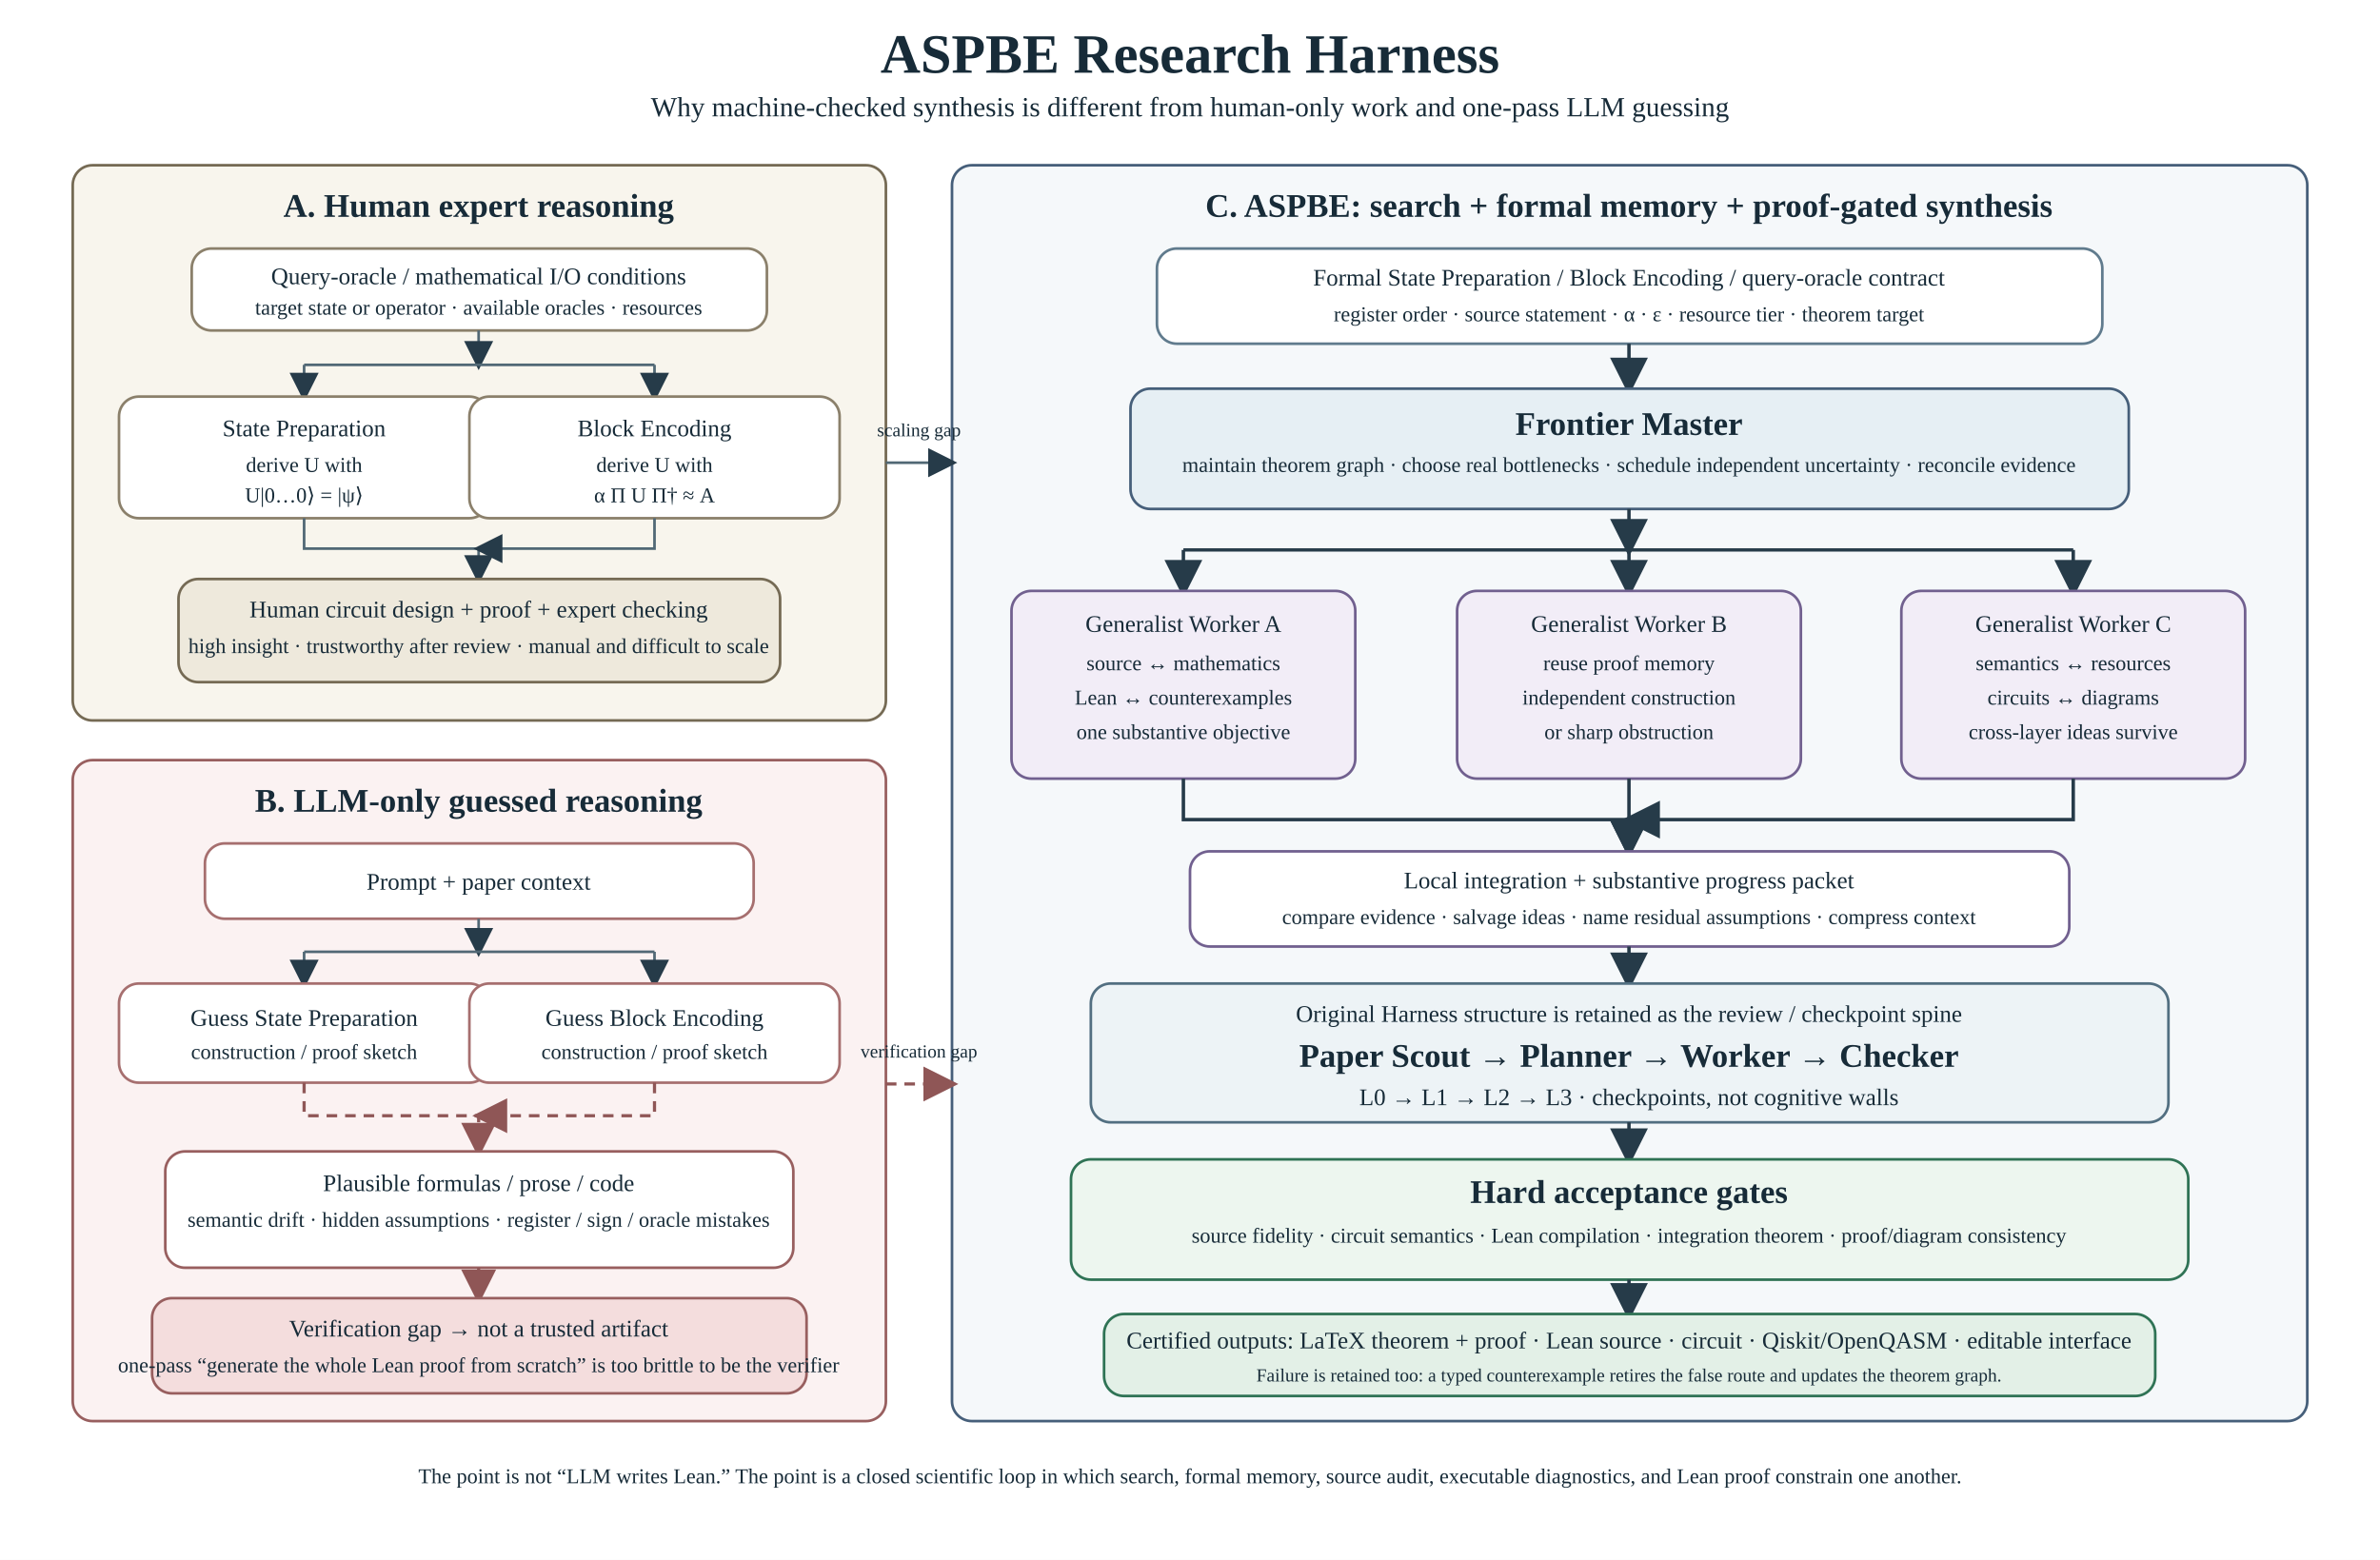
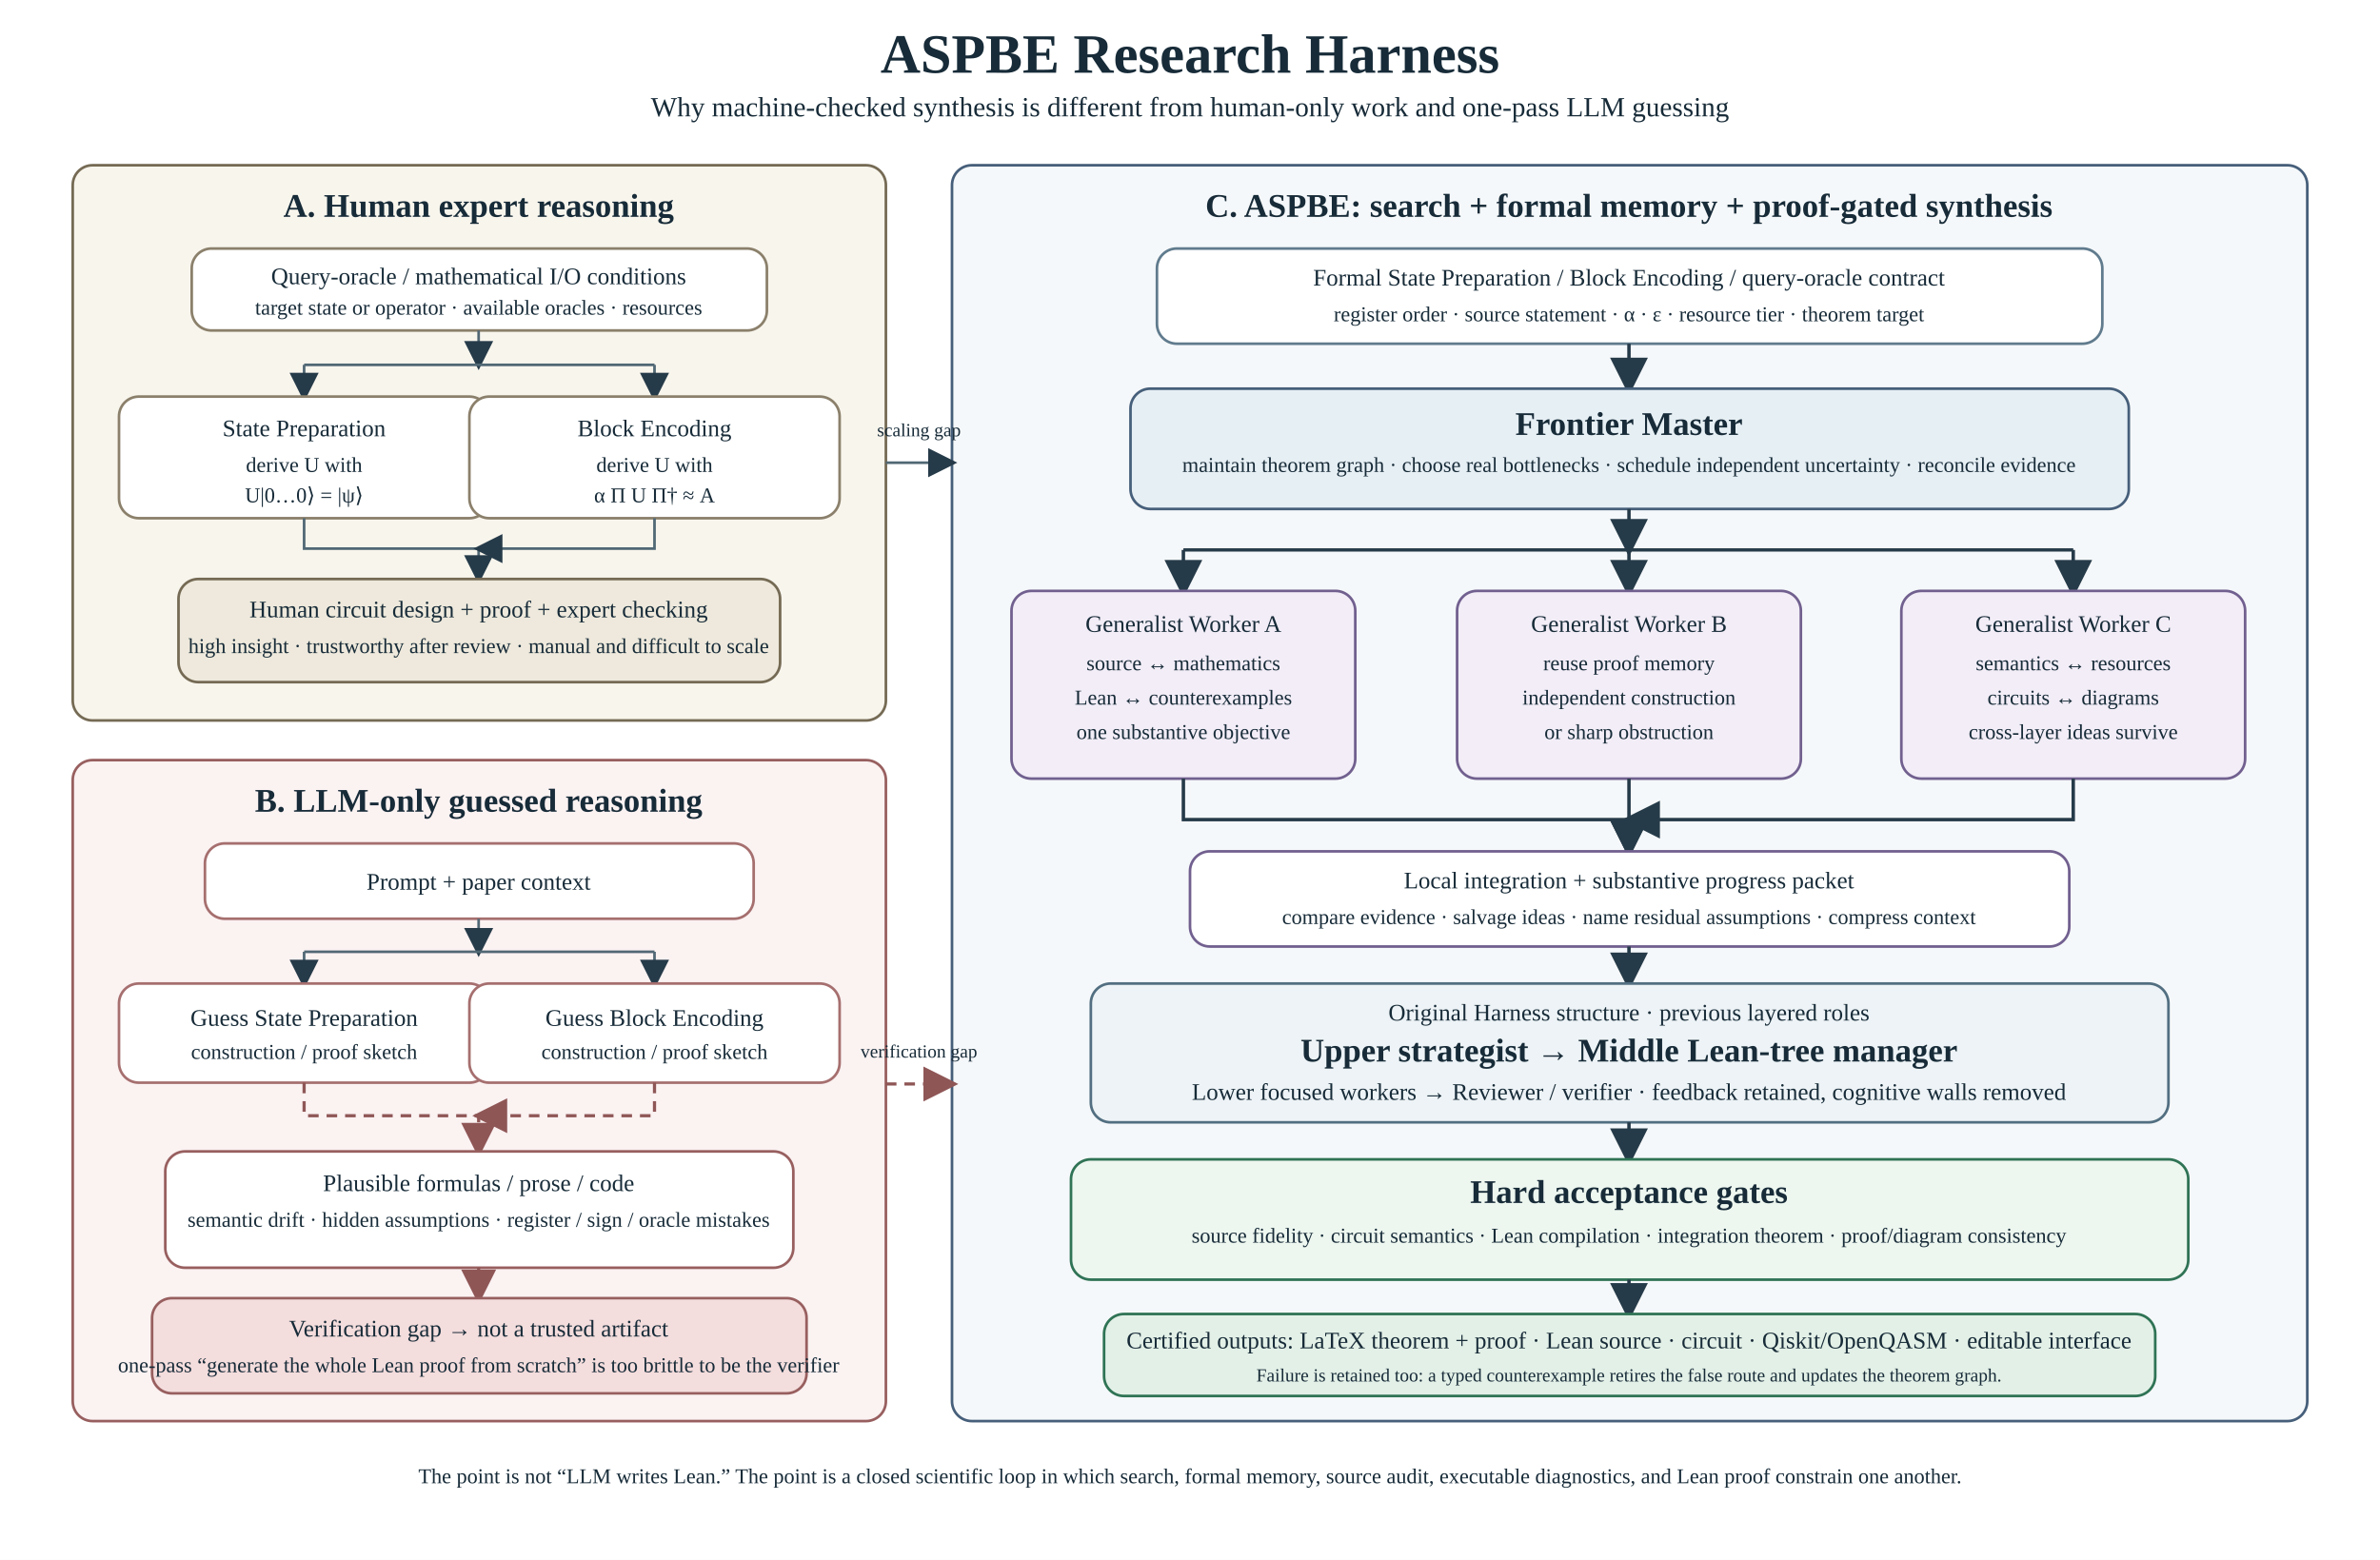
<svg xmlns="http://www.w3.org/2000/svg" width="1800" height="1180" viewBox="0 0 1800 1180" role="img" aria-labelledby="title desc">
  <defs>
    <marker id="arrow" markerWidth="11" markerHeight="11" refX="9" refY="5.5" orient="auto">
      <path d="M0,0 L11,5.5 L0,11 z" fill="#263b49" />
    </marker>
    <marker id="redArrow" markerWidth="11" markerHeight="11" refX="9" refY="5.5" orient="auto">
      <path d="M0,0 L11,5.5 L0,11 z" fill="#8f5656" />
    </marker>
    <style>
      .t{font-family:"Times New Roman",Times,serif;fill:#172b38}.title{font-size:42px;font-weight:700}.sub{font-size:21px}.h{font-size:25px;font-weight:700}.b{font-size:18px}.s{font-size:16px}.tiny{font-size:14px}.box{stroke-width:2;rx:15;ry:15}.line{stroke:#263b49;stroke-width:2.6;fill:none;marker-end:url(#arrow)}.thin{stroke:#516875;stroke-width:2;fill:none;marker-end:url(#arrow)}.bad{stroke:#8f5656;stroke-width:2.4;fill:none;stroke-dasharray:8 6;marker-end:url(#redArrow)}
    </style>
  </defs>
  <rect width="1800" height="1180" fill="#fff" />
  <text class="t title" x="900" y="55" text-anchor="middle">ASPBE Research Harness</text>
  <text class="t sub" x="900" y="88" text-anchor="middle">Why machine-checked synthesis is different from human-only work and one-pass LLM guessing</text>
  <rect class="box" x="55" y="125" width="615" height="420" fill="#f8f5ed" stroke="#756a54" />
  <text class="t h" x="362" y="164" text-anchor="middle">A. Human expert reasoning</text>
  <rect class="box" x="145" y="188" width="435" height="62" fill="#fff" stroke="#8b806b" />
  <text class="t b" x="362" y="215" text-anchor="middle">Query-oracle / mathematical I/O conditions</text>
  <text class="t s" x="362" y="238" text-anchor="middle">target state or operator · available oracles · resources</text>
  <path class="thin" d="M362 250 L362 276" />
  <path d="M230 276 L495 276" stroke="#516875" stroke-width="2" />
  <path class="thin" d="M230 276 L230 300" />
  <path class="thin" d="M495 276 L495 300" />
  <rect class="box" x="90" y="300" width="280" height="92" fill="#fff" stroke="#8b806b" />
  <text class="t b" x="230" y="330" text-anchor="middle">State Preparation</text>
  <text class="t s" x="230" y="357" text-anchor="middle">derive U with</text>
  <text class="t s" x="230" y="380" text-anchor="middle">U|0…0⟩ = |ψ⟩</text>
  <rect class="box" x="355" y="300" width="280" height="92" fill="#fff" stroke="#8b806b" />
  <text class="t b" x="495" y="330" text-anchor="middle">Block Encoding</text>
  <text class="t s" x="495" y="357" text-anchor="middle">derive U with</text>
  <text class="t s" x="495" y="380" text-anchor="middle">α Π U Π† ≈ A</text>
  <path class="thin" d="M230 392 L230 415 L362 415 L362 438" />
  <path class="thin" d="M495 392 L495 415 L362 415" />
  <rect class="box" x="135" y="438" width="455" height="78" fill="#eee9dc" stroke="#756a54" />
  <text class="t b" x="362" y="467" text-anchor="middle">Human circuit design + proof + expert checking</text>
  <text class="t s" x="362" y="494" text-anchor="middle">high insight · trustworthy after review · manual and difficult to scale</text>
  <rect class="box" x="55" y="575" width="615" height="500" fill="#fbf2f2" stroke="#985f5f" />
  <text class="t h" x="362" y="614" text-anchor="middle">B. LLM-only guessed reasoning</text>
  <rect class="box" x="155" y="638" width="415" height="57" fill="#fff" stroke="#a66f6f" />
  <text class="t b" x="362" y="673" text-anchor="middle">Prompt + paper context</text>
  <path class="thin" d="M362 695 L362 720" />
  <path d="M230 720 L495 720" stroke="#516875" stroke-width="2" />
  <path class="thin" d="M230 720 L230 744" />
  <path class="thin" d="M495 720 L495 744" />
  <rect class="box" x="90" y="744" width="280" height="75" fill="#fff" stroke="#a66f6f" />
  <text class="t b" x="230" y="776" text-anchor="middle">Guess State Preparation</text>
  <text class="t s" x="230" y="801" text-anchor="middle">construction / proof sketch</text>
  <rect class="box" x="355" y="744" width="280" height="75" fill="#fff" stroke="#a66f6f" />
  <text class="t b" x="495" y="776" text-anchor="middle">Guess Block Encoding</text>
  <text class="t s" x="495" y="801" text-anchor="middle">construction / proof sketch</text>
  <path class="bad" d="M230 819 L230 844 L362 844 L362 871" />
  <path class="bad" d="M495 819 L495 844 L362 844" />
  <rect class="box" x="125" y="871" width="475" height="88" fill="#fff" stroke="#985f5f" />
  <text class="t b" x="362" y="901" text-anchor="middle">Plausible formulas / prose / code</text>
  <text class="t s" x="362" y="928" text-anchor="middle">semantic drift · hidden assumptions · register / sign / oracle mistakes</text>
  <path class="bad" d="M362 959 L362 982" />
  <rect class="box" x="115" y="982" width="495" height="72" fill="#f4dddd" stroke="#985f5f" />
  <text class="t b" x="362" y="1011" text-anchor="middle">Verification gap → not a trusted artifact</text>
  <text class="t s" x="362" y="1038" text-anchor="middle">one-pass “generate the whole Lean proof from scratch” is too brittle to be the verifier</text>
  <rect class="box" x="720" y="125" width="1025" height="950" fill="#f5f8fa" stroke="#465f7a" />
  <text class="t h" x="1232" y="164" text-anchor="middle">C. ASPBE: search + formal memory + proof-gated synthesis</text>
  <rect class="box" x="875" y="188" width="715" height="72" fill="#fff" stroke="#607b8d" />
  <text class="t b" x="1232" y="216" text-anchor="middle">Formal State Preparation / Block Encoding / query-oracle contract</text>
  <text class="t s" x="1232" y="243" text-anchor="middle">register order · source statement · α · ε · resource tier · theorem target</text>
  <path class="line" d="M1232 260 L1232 294" />
  <rect class="box" x="855" y="294" width="755" height="91" fill="#e6eff4" stroke="#465f7a" />
  <text class="t h" x="1232" y="329" text-anchor="middle">Frontier Master</text>
  <text class="t s" x="1232" y="357" text-anchor="middle">maintain theorem graph · choose real bottlenecks · schedule independent uncertainty · reconcile evidence</text>
  <path class="line" d="M1232 385 L1232 416" />
  <path d="M895 416 L1568 416" stroke="#263b49" stroke-width="2.5" />
  <path class="line" d="M895 416 L895 447" />
  <path class="line" d="M1232 416 L1232 447" />
  <path class="line" d="M1568 416 L1568 447" />
  <rect class="box" x="765" y="447" width="260" height="142" fill="#f2edf7" stroke="#71608f" />
  <text class="t b" x="895" y="478" text-anchor="middle">Generalist Worker A</text>
  <text class="t s" x="895" y="507" text-anchor="middle">source ↔ mathematics</text>
  <text class="t s" x="895" y="533" text-anchor="middle">Lean ↔ counterexamples</text>
  <text class="t s" x="895" y="559" text-anchor="middle">one substantive objective</text>
  <rect class="box" x="1102" y="447" width="260" height="142" fill="#f2edf7" stroke="#71608f" />
  <text class="t b" x="1232" y="478" text-anchor="middle">Generalist Worker B</text>
  <text class="t s" x="1232" y="507" text-anchor="middle">reuse proof memory</text>
  <text class="t s" x="1232" y="533" text-anchor="middle">independent construction</text>
  <text class="t s" x="1232" y="559" text-anchor="middle">or sharp obstruction</text>
  <rect class="box" x="1438" y="447" width="260" height="142" fill="#f2edf7" stroke="#71608f" />
  <text class="t b" x="1568" y="478" text-anchor="middle">Generalist Worker C</text>
  <text class="t s" x="1568" y="507" text-anchor="middle">semantics ↔ resources</text>
  <text class="t s" x="1568" y="533" text-anchor="middle">circuits ↔ diagrams</text>
  <text class="t s" x="1568" y="559" text-anchor="middle">cross-layer ideas survive</text>
  <path class="line" d="M895 589 L895 620 L1232 620 L1232 644" />
  <path class="line" d="M1232 589 L1232 644" />
  <path class="line" d="M1568 589 L1568 620 L1232 620" />
  <rect class="box" x="900" y="644" width="665" height="72" fill="#fff" stroke="#71608f" />
  <text class="t b" x="1232" y="672" text-anchor="middle">Local integration + substantive progress packet</text>
  <text class="t s" x="1232" y="699" text-anchor="middle">compare evidence · salvage ideas · name residual assumptions · compress context</text>
  <path class="line" d="M1232 716 L1232 744" />
  <rect class="box" x="825" y="744" width="815" height="105" fill="#edf3f6" stroke="#526f81" />
-   <text class="t b" x="1232" y="773" text-anchor="middle">Original Harness structure is retained as the review / checkpoint spine</text>
-   <text class="t h" x="1232" y="807" text-anchor="middle">Paper Scout → Planner → Worker → Checker</text>
-   <text class="t b" x="1232" y="836" text-anchor="middle">L0 → L1 → L2 → L3 · checkpoints, not cognitive walls</text>
+   <text class="t b" x="1232" y="772" text-anchor="middle">Original Harness structure · previous layered roles</text>
+   <text class="t h" x="1232" y="803" text-anchor="middle">Upper strategist → Middle Lean-tree manager</text>
+   <text class="t b" x="1232" y="832" text-anchor="middle">Lower focused workers → Reviewer / verifier · feedback retained, cognitive walls removed</text>
  <path class="line" d="M1232 849 L1232 877" />
  <rect class="box" x="810" y="877" width="845" height="91" fill="#edf6ef" stroke="#2f7355" />
  <text class="t h" x="1232" y="910" text-anchor="middle">Hard acceptance gates</text>
  <text class="t s" x="1232" y="940" text-anchor="middle">source fidelity · circuit semantics · Lean compilation · integration theorem · proof/diagram consistency</text>
  <path class="line" d="M1232 968 L1232 994" />
  <rect class="box" x="835" y="994" width="795" height="62" fill="#e3f0e7" stroke="#2f7355" />
  <text class="t b" x="1232" y="1020" text-anchor="middle">Certified outputs: LaTeX theorem + proof · Lean source · circuit · Qiskit/OpenQASM · editable interface</text>
  <text class="t tiny" x="1232" y="1045" text-anchor="middle">Failure is retained too: a typed counterexample retires the false route and updates the theorem graph.</text>
  <path class="bad" d="M670 820 C705 820 700 820 720 820" />
  <text class="t tiny" x="695" y="800" text-anchor="middle">verification gap</text>
  <path class="thin" d="M670 350 C700 350 695 350 720 350" />
  <text class="t tiny" x="695" y="330" text-anchor="middle">scaling gap</text>
  <text class="t s" x="900" y="1122" text-anchor="middle">The point is not “LLM writes Lean.” The point is a closed scientific loop in which search, formal memory, source audit, executable diagnostics, and Lean proof constrain one another.</text>
</svg>
